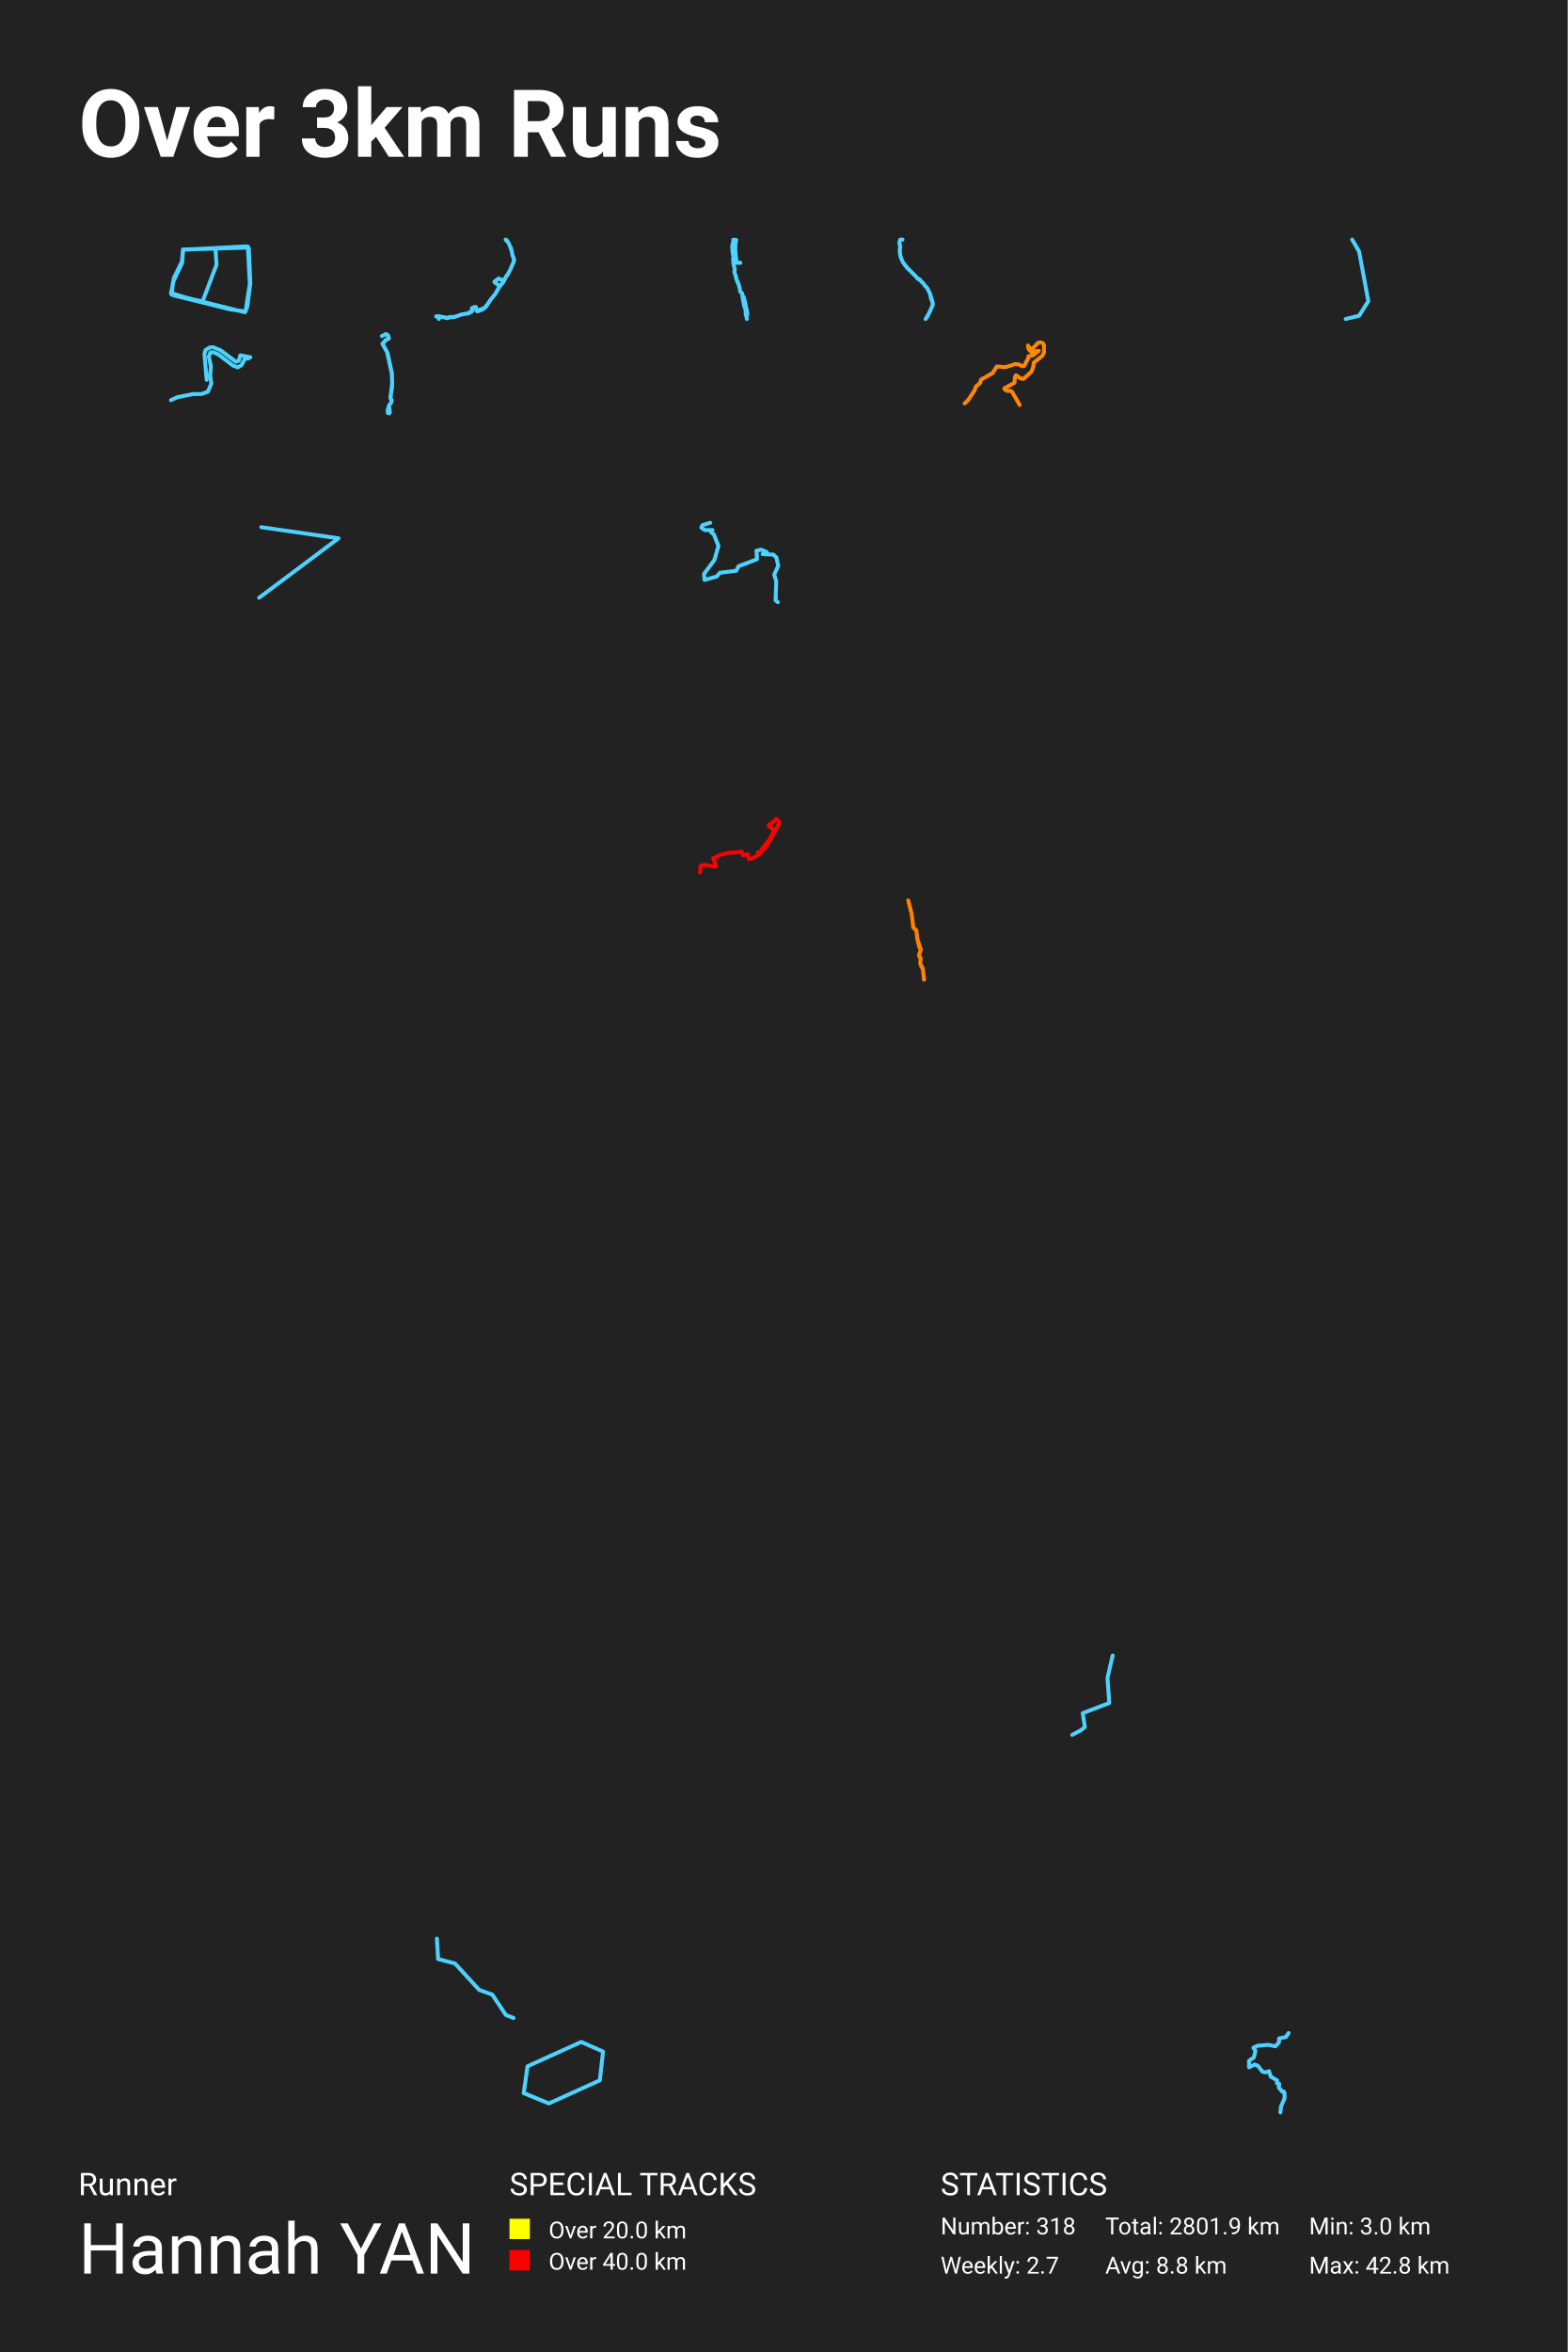
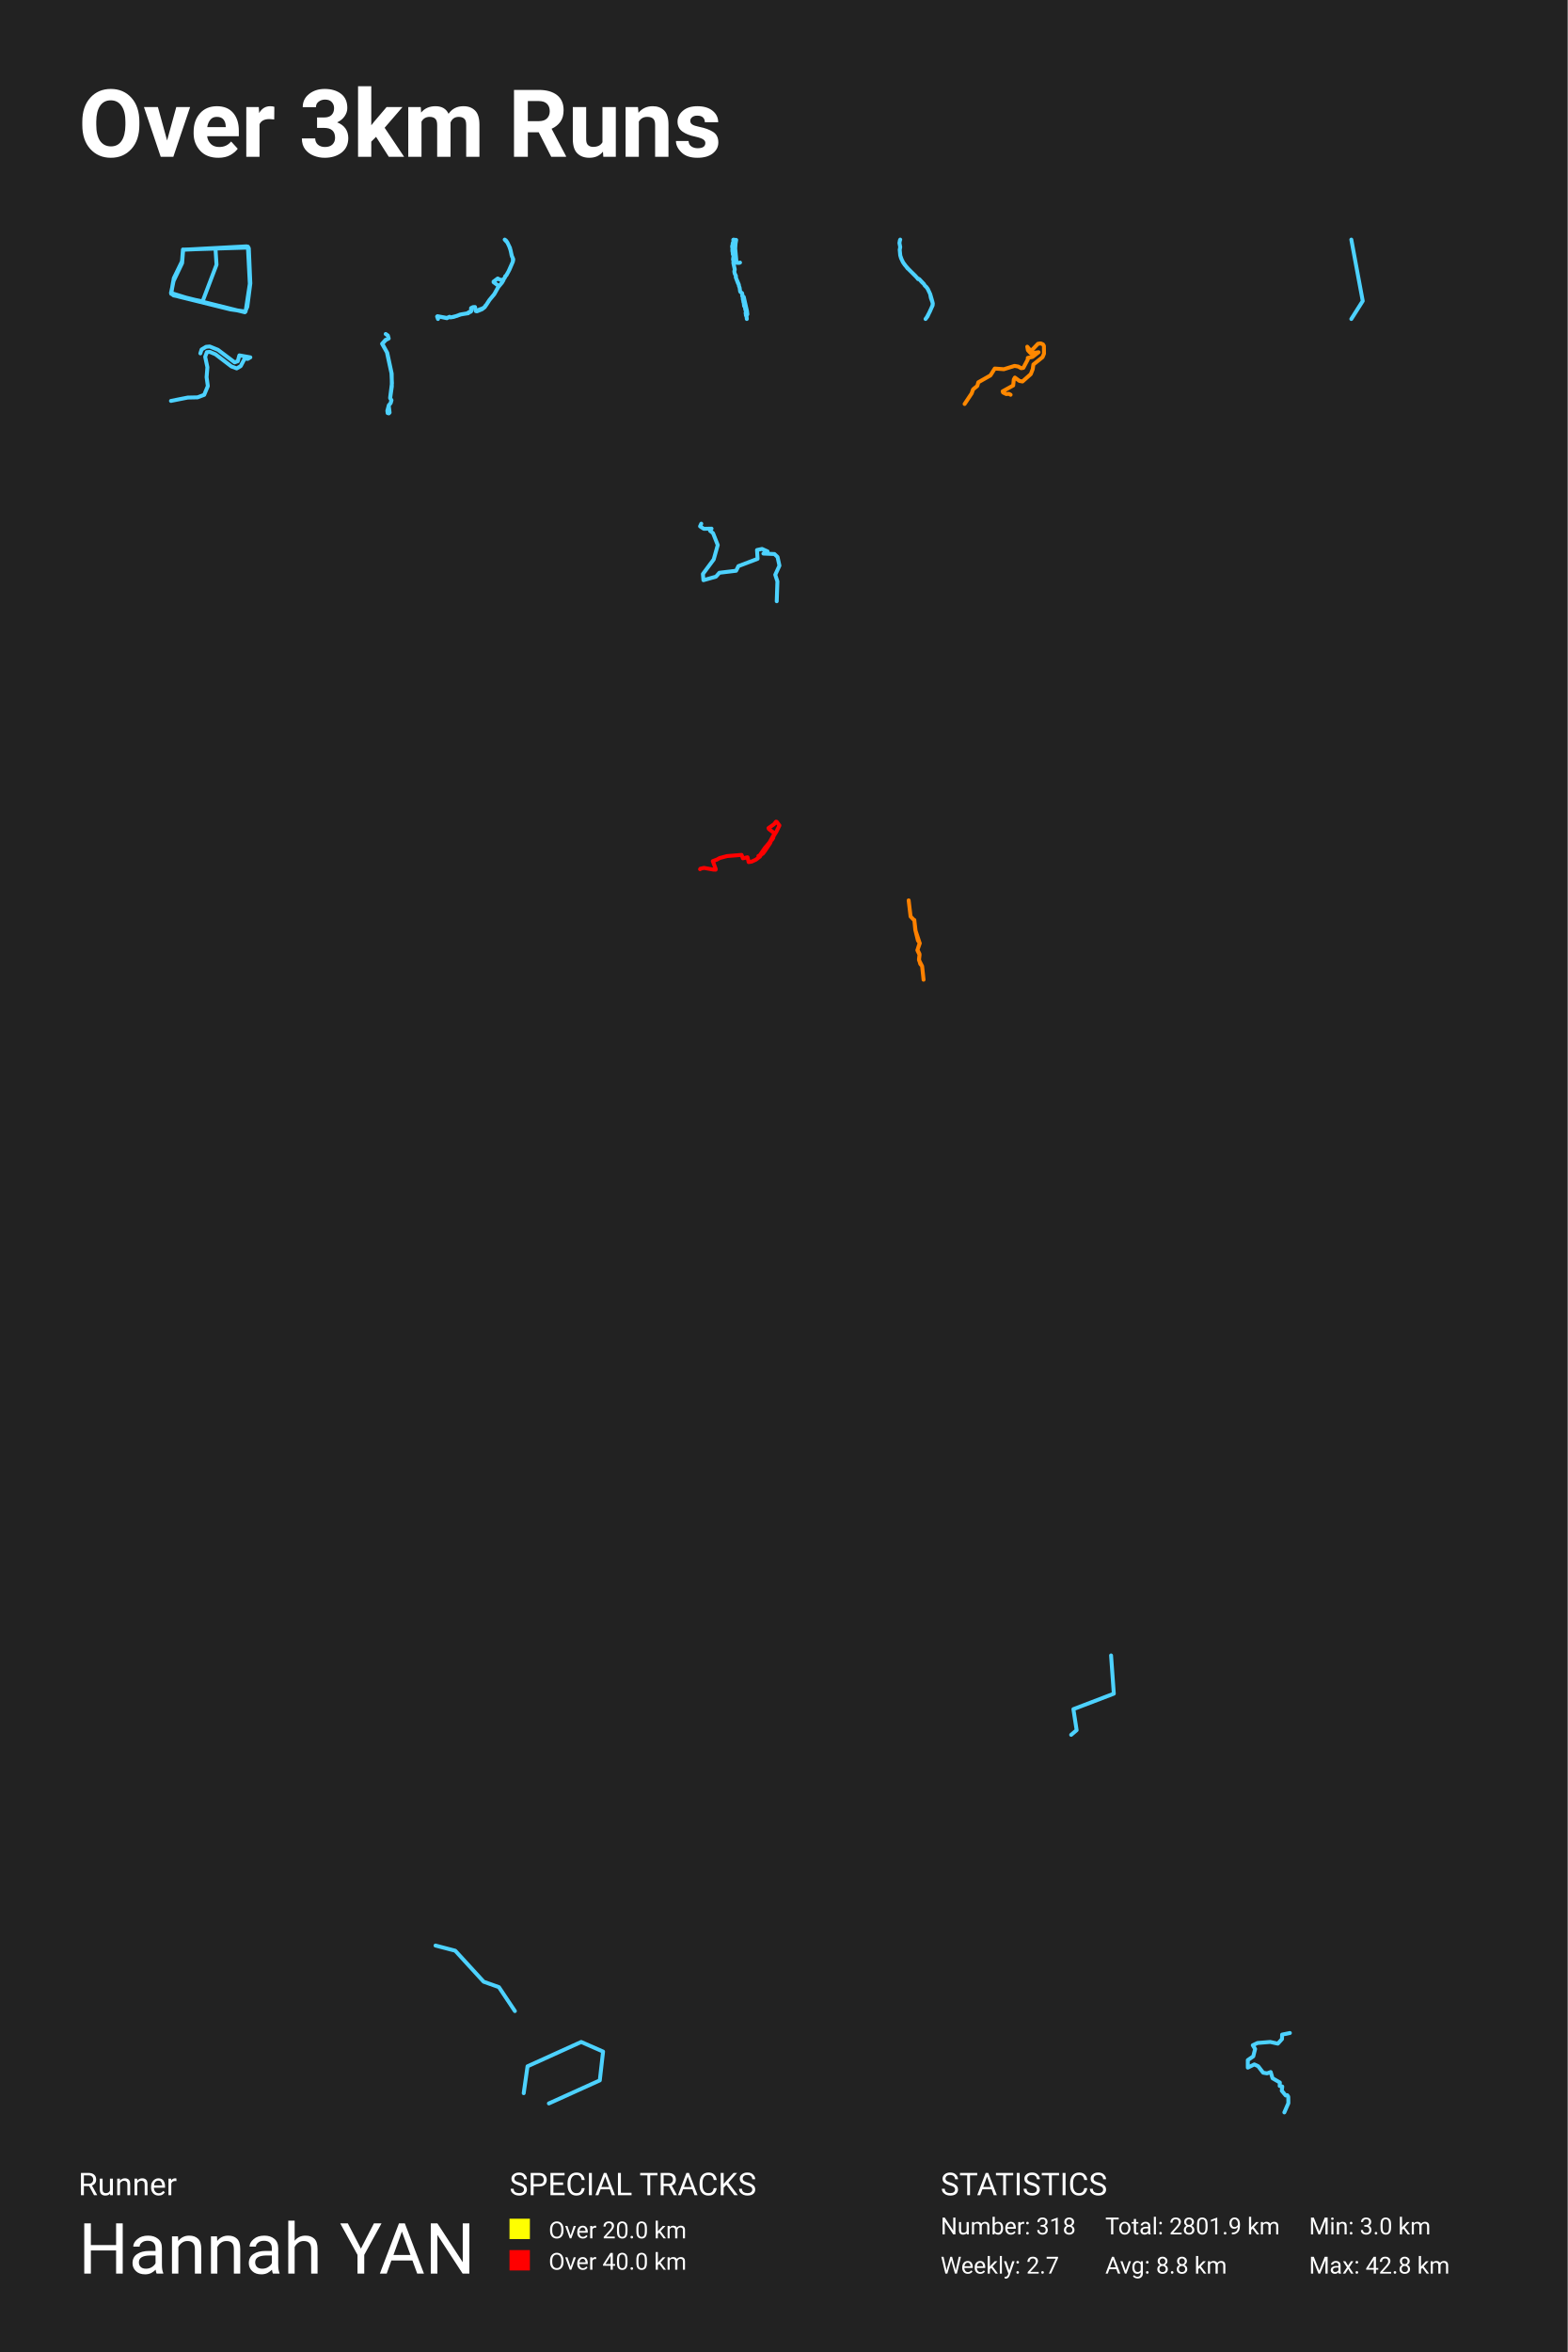
<svg xmlns="http://www.w3.org/2000/svg" baseProfile="full" height="300mm" version="1.1" viewBox="0,0,200,300" width="200mm">
  <defs />
  <rect fill="#222222" height="300" width="200" x="0" y="0" />
  <text fill="#FFFFFF" style="font-size:12px; font-family:-apple-system, BlinkMacSystemFont, 'Segoe UI', Roboto, 'Helvetica Neue', Arial, sans-serif; font-weight:bold;" x="10" y="20">Over 3km Runs</text>
  <text fill="#FFFFFF" style="font-size:4px; font-family:-apple-system, BlinkMacSystemFont, 'Segoe UI', Roboto, 'Helvetica Neue', Arial, sans-serif;" x="10" y="280">Runner</text>
  <text fill="#FFFFFF" style="font-size:9px; font-family:-apple-system, BlinkMacSystemFont, 'Segoe UI', Roboto, 'Helvetica Neue', Arial, sans-serif;" x="10" y="290">Hannah YAN</text>
  <text fill="#FFFFFF" style="font-size:4px; font-family:-apple-system, BlinkMacSystemFont, 'Segoe UI', Roboto, 'Helvetica Neue', Arial, sans-serif;" x="65" y="280">SPECIAL TRACKS</text>
  <rect fill="yellow" height="2.6" width="2.6" x="65" y="283" />
  <text fill="#FFFFFF" style="font-size:3px; font-family:-apple-system, BlinkMacSystemFont, 'Segoe UI', Roboto, 'Helvetica Neue', Arial, sans-serif;" x="70" y="285.5">Over 20.0 km</text>
  <rect fill="red" height="2.6" width="2.6" x="65" y="287" />
  <text fill="#FFFFFF" style="font-size:3px; font-family:-apple-system, BlinkMacSystemFont, 'Segoe UI', Roboto, 'Helvetica Neue', Arial, sans-serif;" x="70" y="289.5">Over 40.0 km</text>
  <text fill="#FFFFFF" style="font-size:4px; font-family:-apple-system, BlinkMacSystemFont, 'Segoe UI', Roboto, 'Helvetica Neue', Arial, sans-serif;" x="120" y="280">STATISTICS</text>
  <text fill="#FFFFFF" style="font-size:3px; font-family:-apple-system, BlinkMacSystemFont, 'Segoe UI', Roboto, 'Helvetica Neue', Arial, sans-serif;" x="120" y="285">Number: 318</text>
  <text fill="#FFFFFF" style="font-size:3px; font-family:-apple-system, BlinkMacSystemFont, 'Segoe UI', Roboto, 'Helvetica Neue', Arial, sans-serif;" x="120" y="290">Weekly: 2.7</text>
  <text fill="#FFFFFF" style="font-size:3px; font-family:-apple-system, BlinkMacSystemFont, 'Segoe UI', Roboto, 'Helvetica Neue', Arial, sans-serif;" x="141" y="285">Total: 2801.9 km</text>
  <text fill="#FFFFFF" style="font-size:3px; font-family:-apple-system, BlinkMacSystemFont, 'Segoe UI', Roboto, 'Helvetica Neue', Arial, sans-serif;" x="141" y="290">Avg: 8.8 km</text>
  <text fill="#FFFFFF" style="font-size:3px; font-family:-apple-system, BlinkMacSystemFont, 'Segoe UI', Roboto, 'Helvetica Neue', Arial, sans-serif;" x="167" y="285">Min: 3.0 km</text>
  <text fill="#FFFFFF" style="font-size:3px; font-family:-apple-system, BlinkMacSystemFont, 'Segoe UI', Roboto, 'Helvetica Neue', Arial, sans-serif;" x="167" y="290">Max: 42.8 km</text>
-   <polyline fill="none" opacity="1" points="27.564,31.699 23.339,31.82 23.221,33.328 22.168,35.495 21.842,37.488 31.241,39.829 31.552,39.118 31.938,36.136 31.7,31.577 23.354,31.837 23.206,33.432 22.242,35.356 21.827,37.402 22.732,37.818 29.388,39.465 31.33,39.742 31.923,35.859 31.745,31.681 31.463,31.421 23.369,31.855 23.25,33.363 22.272,35.27 21.812,37.367 25.178,38.407 31.211,39.811 31.537,39.17 31.878,36.327 31.626,31.456 23.369,31.855 23.236,33.554 22.079,35.98 21.842,37.384 22.124,37.679 25.845,38.442 27.624,33.762 27.49,31.681 23.384,31.855 23.191,33.502 22.094,35.911 21.901,37.575" stroke="#4dd2ff" stroke-dasharray="none" stroke-linecap="round" stroke-linejoin="round" stroke-width="0.5" />
-   <polyline fill="none" opacity="1" points="55.648,40.35 55.929,40.331 57.131,40.552 57.466,40.407 57.557,40.476 57.676,40.476 58.424,40.287 58.797,40.129 59.864,39.939 59.874,39.848 60.15,39.782 60.22,39.709 60.258,39.605 60.209,39.302 60.493,39.182 60.714,39.16 60.819,39.684 60.954,39.715 61.605,39.45 61.954,39.185 62.545,38.279 63.144,37.562 63.679,36.615 63.649,36.41 63.088,35.996 63.08,35.917 63.617,35.52 63.817,35.636 64.197,35.76 64.289,35.63 64.4,35.573 64.53,35.4 64.562,35.242 64.705,35.116 64.997,34.607 65.545,33.37 65.602,33.079 65.386,32.58 65.261,31.942 65.086,31.44 64.851,30.945 64.503,30.562 64.659,30.667 64.819,30.888 65.172,31.608 65.437,32.735 65.537,32.893 65.55,33.357 65.11,34.389 64.721,35.112 64.557,35.264 64.548,35.368 64.373,35.602 64.346,35.734 64.16,36.047 63.682,36.621 63.209,37.468 62.561,38.263 62.132,38.929 62.018,39.011 61.978,39.144 61.659,39.349 61.265,39.485 60.925,39.674 60.803,39.633 60.701,39.156 60.458,39.172 60.215,39.292 60.204,39.699 60.144,39.766 59.947,39.807 59.847,39.955 58.954,40.094 57.981,40.425 57.571,40.479 57.468,40.407 57.123,40.59 56.002,40.347 55.9,40.394 55.991,40.688 55.878,40.372 55.667,40.381" stroke="#4dd2ff" stroke-dasharray="none" stroke-linecap="round" stroke-linejoin="round" stroke-width="0.5" />
-   <polyline fill="none" opacity="1" points="94.459,33.525 94.41,33.492 94.291,33.532 93.967,33.52 93.798,31.698 93.839,31.067 93.922,30.605 93.855,30.589 93.792,30.622 93.6,30.562 93.547,30.584 93.58,30.802 93.464,31.058 93.478,31.214 93.405,31.371 93.405,31.541 93.482,31.684 93.426,31.802 93.446,32.094 93.499,32.245 93.478,32.397 93.586,32.627 93.517,33.089 93.547,33.217 93.6,33.286 93.557,33.466 93.565,33.582 93.74,34.371 93.683,34.632 93.73,34.873 93.888,35.203 93.857,35.359 94.271,36.342 94.258,36.428 94.354,36.684 94.429,37.186 94.494,37.266 94.668,37.38 94.718,37.655 94.678,37.731 94.858,37.845 94.85,37.904 94.755,37.989 94.767,38.162 94.828,38.347 94.836,38.513 94.883,38.607 94.933,39.043 95.035,39.138 95.069,39.43 95.172,39.749 95.118,39.934 95.166,40.045 95.15,40.166 95.185,40.29 95.237,40.335 95.276,40.688 95.233,40.285 95.345,40.088 95.296,39.671 94.891,37.885 94.676,37.738 94.716,37.653 94.682,37.416 94.465,37.24 94.423,37.172 94.36,36.702 94.258,36.432 94.267,36.347 94.149,36.122 93.896,35.451 93.888,35.214 93.734,34.895 93.679,34.624 93.736,34.373 93.565,33.577 93.561,33.463" stroke="#4dd2ff" stroke-dasharray="none" stroke-linecap="round" stroke-linejoin="round" stroke-width="0.5" />
-   <polyline fill="none" opacity="1" points="115.14,30.562 114.849,30.565 114.808,30.657 114.744,31.003 114.849,31.513 114.782,31.868 114.858,32.608 115.029,33.091 115.23,33.498 115.436,33.797 115.967,34.396 116.787,35.194 117.129,35.594 117.207,35.563 117.297,35.624 117.866,36.228 117.984,36.431 118.186,36.619 118.347,36.838 118.674,37.517 118.958,38.509 118.994,38.789 118.939,39.025 118.627,39.743 118.245,40.46 118.077,40.688 118.33,40.355 118.98,38.955 119.006,38.695 118.754,37.988 118.662,37.498 118.368,36.863 118.167,36.589 118.008,36.456 117.828,36.178 117.678,36.065 117.268,35.607 117.204,35.577 117.121,35.599 117.005,35.433 115.906,34.324 115.789,34.244 115.195,33.445 114.953,32.93 114.846,32.57 114.785,31.868 114.846,31.513 114.747,30.998 114.808,30.646 114.865,30.565" stroke="#4dd2ff" stroke-dasharray="none" stroke-linecap="round" stroke-linejoin="round" stroke-width="0.5" />
-   <polyline fill="none" opacity="1" points="171.682,40.688 173.39,40.274 174.568,38.415 173.39,32.078 172.507,30.562" stroke="#4dd2ff" stroke-dasharray="none" stroke-linecap="round" stroke-linejoin="round" stroke-width="0.5" />
-   <polyline fill="none" opacity="1" points="21.812,51.041 22.639,50.662 24.605,50.27 25.756,50.246 26.53,49.952 26.959,48.925 26.812,47.885 26.906,46.722 26.645,45.499 26.844,44.948 27.199,44.924 27.858,45.205 29.72,46.625 30.337,46.857 30.808,46.588 31.279,45.695 31.624,45.744 31.938,45.56 30.651,45.328 30.463,46.013 30.097,46.147 28.141,44.679 27.178,44.288 26.749,44.324 26.226,44.643 26.08,45.095 26.362,48.448" stroke="#4dd2ff" stroke-dasharray="none" stroke-linecap="round" stroke-linejoin="round" stroke-width="0.5" />
-   <polyline fill="none" opacity="1" points="48.711,42.87 49.241,42.602 49.515,42.796 49.624,43.176 49.235,43.377 48.813,43.862 49.439,45.003 50.007,47.657 50.026,49.29 49.809,50.796 49.981,51.05 49.879,51.407 49.637,51.706 49.452,52.391 49.49,52.69 49.643,52.727 49.739,52.623 49.624,51.706 49.866,51.422 49.962,51.05 49.803,50.736 50.039,48.88 49.975,47.605 49.401,44.951 48.781,43.847 49.235,43.34 49.605,43.146" stroke="#4dd2ff" stroke-dasharray="none" stroke-linecap="round" stroke-linejoin="round" stroke-width="0.5" />
-   <polyline fill="none" opacity="1" points="130.09,51.658 129.102,49.958 128.891,49.843 128.566,49.876 128.185,49.686 128.129,49.538 129.42,48.82 129.49,48.085 129.624,47.854 130.189,48.267 130.556,48.333 131.572,47.434 131.812,46.823 131.889,46.254 133.011,45.354 133.188,44.933 133.18,43.984 133.06,43.786 132.778,43.671 132.447,43.72 131.727,44.48 131.466,44.471 131.141,44.075 131.219,44.513 131.558,44.884 132.524,44.752 131.776,45.329 131.205,45.445 131.205,45.643 130.662,46.666 130.393,46.707 130.027,46.501 129.582,46.427 128.277,46.831 127.162,46.749 126.633,47.59 125.151,48.432 125.024,48.877 124.509,49.298 124.333,49.793 123.472,51.089 123.062,51.46" stroke="#ff8800" stroke-dasharray="none" stroke-linecap="round" stroke-linejoin="round" stroke-width="0.5" />
-   <polyline fill="none" opacity="1" points="33.332,67.243 43.188,68.664 33.062,76.244" stroke="#4dd2ff" stroke-dasharray="none" stroke-linecap="round" stroke-linejoin="round" stroke-width="0.5" />
-   <polyline fill="none" opacity="1" points="99.232,76.806 98.948,76.576 99.032,74.126 98.765,73.303 99.282,72.174 99.048,71.102 98.664,70.739 97.296,70.681 97.813,70.413 97.129,70.107 96.511,70.241 96.578,71.332 94.208,72.232 93.924,72.806 91.855,73.055 91.437,73.533 89.885,73.973 89.819,73.208 91.154,71.409 91.654,69.629 91.07,68.155 90.703,67.868 90.887,67.6 89.935,67.619 89.468,67.313 89.618,66.987 90.603,66.681" stroke="#4dd2ff" stroke-dasharray="none" stroke-linecap="round" stroke-linejoin="round" stroke-width="0.5" />
-   <polyline fill="none" opacity="1" points="96.658,108.734 96.771,108.795 96.909,108.759 97.596,107.767 98.187,107.068 98.733,106.083 98.754,105.961 98.699,105.832 98.098,105.381 98.049,105.259 98.736,104.783 99.012,104.439 99.085,104.46 99.438,104.926 99.048,105.711 98.687,106.302 98.644,106.51 98.506,106.735 98.389,106.818 98.261,107.158 97.614,108.133 97.354,108.476 97.102,108.641 96.968,108.867 96.465,109.254 95.929,109.505 95.536,109.573 95.392,108.96 94.804,109.093 94.635,108.659 92.785,108.81 91.862,109.057 91.494,109.261 90.986,109.447 91.363,110.45 91.35,110.529 91.044,110.518 89.873,110.307 89.42,110.407 89.374,110.472 89.312,111.285" stroke="red" stroke-dasharray="none" stroke-linecap="round" stroke-linejoin="round" stroke-width="0.5" />
-   <polyline fill="none" opacity="1" points="116.514,118.299 116.911,118.669 117.009,119.693 117.284,120.821 117.487,121.115 117.228,121.854 117.463,122.347 117.398,122.897 117.73,123.542 117.885,124.964 117.73,123.532 117.536,123.305 117.398,122.802 117.463,122.262 117.244,121.816 117.471,121.096 117.041,119.797 116.911,118.707 116.514,118.299 116.311,116.593 115.865,114.839" stroke="#ff8100" stroke-dasharray="none" stroke-linecap="round" stroke-linejoin="round" stroke-width="0.5" />
-   <polyline fill="none" opacity="1" points="141.957,211.155 141.288,214.016 141.518,217.22 138.131,218.516 138.403,220.277 137.943,220.668 136.793,221.28" stroke="#4dd2ff" stroke-dasharray="none" stroke-linecap="round" stroke-linejoin="round" stroke-width="0.5" />
-   <polyline fill="none" opacity="1" points="55.74,247.273 55.893,249.878 58.042,250.441 61.137,253.816 62.799,254.408 64.538,257.013 65.51,257.398" stroke="#4dd2ff" stroke-dasharray="none" stroke-linecap="round" stroke-linejoin="round" stroke-width="0.5" />
-   <polyline fill="none" opacity="1" points="66.882,266.988 70.025,268.295 76.519,265.355 76.938,261.68 74.144,260.455 67.301,263.558 66.812,266.988 70.025,268.295" stroke="#4dd2ff" stroke-dasharray="none" stroke-linecap="round" stroke-linejoin="round" stroke-width="0.5" />
-   <polyline fill="none" opacity="1" points="164.397,259.312 164.048,259.827 163.179,260.005 163.17,260.498 162.704,261.012 161.853,260.823 160.437,260.939 159.908,261.191 160.168,261.61 159.962,262.429 159.353,262.848 159.353,263.688 160.078,263.331 160.508,263.531 161.064,264.254 161.503,264.328 161.906,264.181 162.112,264.874 162.928,265.346 162.91,265.734 163.197,265.797 163.143,266.269 163.582,266.794 163.752,266.762 163.869,266.93 163.878,267.654 163.43,268.682 163.349,269.438" stroke="#4dd2ff" stroke-dasharray="none" stroke-linecap="round" stroke-linejoin="round" stroke-width="0.5" />
+   <polyline fill="none" opacity="1" points="23.339,31.82 23.221,33.328 22.168,35.495 21.842,37.488 31.241,39.829 31.552,39.118 31.938,36.136 31.7,31.577 23.354,31.837 23.206,33.432 22.242,35.356 21.827,37.402 22.732,37.818 29.388,39.465 31.33,39.742 31.923,35.859 31.745,31.681 31.463,31.421 23.369,31.855 23.25,33.363 22.272,35.27 21.812,37.367 25.178,38.407 31.211,39.811 31.537,39.17 31.878,36.327 31.626,31.456 23.369,31.855 23.236,33.554 22.079,35.98 21.842,37.384 22.124,37.679 25.845,38.442 27.624,33.762 27.49,31.681 23.384,31.855 23.191,33.502 22.094,35.911" stroke="#4dd2ff" stroke-dasharray="none" stroke-linecap="round" stroke-linejoin="round" stroke-width="0.5" />
+   <polyline fill="none" opacity="1" points="55.814,40.331 57.016,40.552 57.351,40.407 57.443,40.476 57.562,40.476 58.31,40.287 58.682,40.129 59.749,39.939 59.76,39.848 60.035,39.782 60.105,39.709 60.143,39.605 60.094,39.302 60.378,39.182 60.599,39.16 60.705,39.684 60.84,39.715 61.49,39.45 61.839,39.185 62.43,38.279 63.03,37.562 63.564,36.615 63.535,36.41 62.973,35.996 62.965,35.917 63.502,35.52 63.702,35.636 64.083,35.76 64.175,35.63 64.285,35.573 64.415,35.4 64.447,35.242 64.59,35.116 64.882,34.607 65.43,33.37 65.487,33.079 65.271,32.58 65.147,31.942 64.971,31.44 64.736,30.945 64.388,30.562 64.544,30.667 64.704,30.888 65.057,31.608 65.322,32.735 65.422,32.893 65.436,33.357 64.995,34.389 64.607,35.112 64.442,35.264 64.434,35.368 64.258,35.602 64.231,35.734 64.045,36.047 63.567,36.621 63.094,37.468 62.446,38.263 62.017,38.929 61.904,39.011 61.863,39.144 61.544,39.349 61.15,39.485 60.81,39.674 60.688,39.633 60.586,39.156 60.343,39.172 60.1,39.292 60.089,39.699 60.03,39.766 59.832,39.807 59.733,39.955 58.839,40.094 57.867,40.425 57.456,40.479 57.354,40.407 57.008,40.59 55.887,40.347 55.785,40.394 55.877,40.688 55.763,40.372" stroke="#4dd2ff" stroke-dasharray="none" stroke-linecap="round" stroke-linejoin="round" stroke-width="0.5" />
+   <polyline fill="none" opacity="1" points="94.41,33.492 94.291,33.532 93.967,33.52 93.798,31.698 93.839,31.067 93.922,30.605 93.855,30.589 93.792,30.622 93.6,30.562 93.547,30.584 93.58,30.802 93.464,31.058 93.478,31.214 93.405,31.371 93.405,31.541 93.482,31.684 93.426,31.802 93.446,32.094 93.499,32.245 93.478,32.397 93.586,32.627 93.517,33.089 93.547,33.217 93.6,33.286 93.557,33.466 93.565,33.582 93.74,34.371 93.683,34.632 93.73,34.873 93.888,35.203 93.857,35.359 94.271,36.342 94.258,36.428 94.354,36.684 94.429,37.186 94.494,37.266 94.668,37.38 94.718,37.655 94.678,37.731 94.858,37.845 94.85,37.904 94.755,37.989 94.767,38.162 94.828,38.347 94.836,38.513 94.883,38.607 94.933,39.043 95.035,39.138 95.069,39.43 95.172,39.749 95.118,39.934 95.166,40.045 95.15,40.166 95.185,40.29 95.237,40.335 95.276,40.688 95.233,40.285 95.345,40.088 95.296,39.671 94.891,37.885 94.676,37.738 94.716,37.653 94.682,37.416 94.465,37.24 94.423,37.172 94.36,36.702 94.258,36.432 94.267,36.347 94.149,36.122 93.896,35.451 93.888,35.214 93.734,34.895 93.679,34.624 93.736,34.373 93.565,33.577" stroke="#4dd2ff" stroke-dasharray="none" stroke-linecap="round" stroke-linejoin="round" stroke-width="0.5" />
+   <polyline fill="none" opacity="1" points="114.848,30.562 114.808,30.654 114.744,31.001 114.848,31.511 114.782,31.866 114.857,32.606 115.028,33.089 115.23,33.496 115.436,33.796 115.967,34.394 116.787,35.193 117.129,35.592 117.207,35.562 117.297,35.623 117.866,36.227 117.985,36.429 118.186,36.618 118.347,36.837 118.674,37.516 118.959,38.509 118.994,38.789 118.94,39.024 118.627,39.742 118.245,40.46 118.077,40.688 118.331,40.355 118.98,38.955 119.006,38.694 118.755,37.988 118.663,37.497 118.369,36.862 118.167,36.588 118.008,36.454 117.828,36.177 117.679,36.064 117.269,35.606 117.205,35.576 117.122,35.598 117.005,35.431 115.905,34.322 115.789,34.242 115.194,33.443 114.952,32.928 114.846,32.567 114.784,31.866 114.846,31.511 114.746,30.995 114.808,30.643" stroke="#4dd2ff" stroke-dasharray="none" stroke-linecap="round" stroke-linejoin="round" stroke-width="0.5" />
+   <polyline fill="none" opacity="1" points="172.397,40.688 173.853,38.39 172.397,30.562" stroke="#4dd2ff" stroke-dasharray="none" stroke-linecap="round" stroke-linejoin="round" stroke-width="0.5" />
+   <polyline fill="none" opacity="1" points="21.812,51.135 23.954,50.709 25.206,50.682 26.049,50.362 26.516,49.243 26.357,48.111 26.459,46.845 26.175,45.513 26.391,44.914 26.778,44.887 27.496,45.193 29.523,46.739 30.195,46.992 30.707,46.699 31.22,45.726 31.596,45.779 31.938,45.58 30.537,45.327 30.332,46.073 29.933,46.219 27.803,44.62 26.755,44.194 26.288,44.234 25.719,44.58 25.56,45.073" stroke="#4dd2ff" stroke-dasharray="none" stroke-linecap="round" stroke-linejoin="round" stroke-width="0.5" />
+   <polyline fill="none" opacity="1" points="49.206,42.602 49.48,42.796 49.589,43.176 49.199,43.377 48.778,43.862 49.404,45.003 49.972,47.657 49.991,49.29 49.774,50.796 49.946,51.05 49.844,51.407 49.602,51.706 49.416,52.391 49.455,52.69 49.608,52.727 49.704,52.623 49.589,51.706 49.831,51.422 49.927,51.05 49.768,50.736 50.004,48.88 49.94,47.605 49.365,44.951 48.746,43.847 49.199,43.34" stroke="#4dd2ff" stroke-dasharray="none" stroke-linecap="round" stroke-linejoin="round" stroke-width="0.5" />
+   <polyline fill="none" opacity="1" points="128.93,50.352 128.71,50.231 128.371,50.266 127.974,50.068 127.915,49.913 129.261,49.165 129.335,48.4 129.474,48.159 130.063,48.589 130.445,48.658 131.504,47.72 131.754,47.084 131.835,46.491 133.004,45.554 133.188,45.115 133.18,44.126 133.055,43.92 132.761,43.799 132.415,43.851 131.665,44.642 131.393,44.633 131.055,44.221 131.136,44.676 131.489,45.063 132.496,44.926 131.717,45.528 131.121,45.648 131.121,45.855 130.555,46.921 130.276,46.964 129.893,46.749 129.43,46.671 128.07,47.093 126.908,47.007 126.357,47.884 124.812,48.761 124.68,49.225 124.143,49.664 123.96,50.18 123.062,51.53" stroke="#ff8800" stroke-dasharray="none" stroke-linecap="round" stroke-linejoin="round" stroke-width="0.5" />
+   <polyline fill="none" opacity="1" points="99.093,76.69 99.179,74.162 98.904,73.313 99.438,72.148 99.196,71.042 98.8,70.667 97.388,70.608 97.922,70.332 97.216,70.016 96.579,70.154 96.648,71.279 94.203,72.208 93.91,72.8 91.775,73.057 91.344,73.55 89.743,74.004 89.674,73.215 91.052,71.358 91.568,69.522 90.966,68.001 90.587,67.705 90.776,67.429 89.795,67.449 89.312,67.133 89.467,66.797" stroke="#4dd2ff" stroke-dasharray="none" stroke-linecap="round" stroke-linejoin="round" stroke-width="0.5" />
+   <polyline fill="none" opacity="1" points="96.755,109.181 96.894,109.145 97.585,108.147 98.18,107.444 98.728,106.453 98.75,106.33 98.694,106.2 98.09,105.746 98.041,105.623 98.731,105.144 99.009,104.798 99.083,104.82 99.438,105.288 99.046,106.078 98.682,106.672 98.639,106.882 98.5,107.109 98.383,107.192 98.254,107.534 97.603,108.514 97.341,108.86 97.088,109.026 96.952,109.253 96.447,109.643 95.907,109.895 95.513,109.963 95.368,109.347 94.776,109.48 94.606,109.044 92.744,109.196 91.816,109.444 91.446,109.65 90.934,109.837 91.313,110.846 91.301,110.926 90.993,110.915 89.815,110.702 89.359,110.803 89.312,110.868" stroke="red" stroke-dasharray="none" stroke-linecap="round" stroke-linejoin="round" stroke-width="0.5" />
+   <polyline fill="none" opacity="1" points="116.649,117.35 116.767,118.589 117.101,119.953 117.346,120.308 117.032,121.203 117.316,121.799 117.238,122.464 117.64,123.244 117.826,124.964 117.64,123.232 117.405,122.957 117.238,122.35 117.316,121.696 117.052,121.157 117.326,120.286 116.806,118.715 116.649,117.396 116.169,116.903 115.924,114.839" stroke="#ff8100" stroke-dasharray="none" stroke-linecap="round" stroke-linejoin="round" stroke-width="0.5" />
+   <polyline fill="none" opacity="1" points="141.746,211.155 142.096,216.031 136.94,218.004 137.354,220.684 136.654,221.28" stroke="#4dd2ff" stroke-dasharray="none" stroke-linecap="round" stroke-linejoin="round" stroke-width="0.5" />
+   <polyline fill="none" opacity="1" points="55.562,248.157 58.079,248.816 61.703,252.769 63.651,253.462 65.688,256.514" stroke="#4dd2ff" stroke-dasharray="none" stroke-linecap="round" stroke-linejoin="round" stroke-width="0.5" />
+   <polyline fill="none" opacity="1" points="70.025,268.295 76.519,265.355 76.938,261.68 74.144,260.455 67.301,263.558 66.812,266.988" stroke="#4dd2ff" stroke-dasharray="none" stroke-linecap="round" stroke-linejoin="round" stroke-width="0.5" />
+   <polyline fill="none" opacity="1" points="164.559,259.312 163.565,259.516 163.555,260.08 163.022,260.668 162.049,260.452 160.43,260.584 159.826,260.872 160.123,261.352 159.887,262.288 159.191,262.768 159.191,263.727 160.021,263.319 160.512,263.547 161.148,264.375 161.65,264.459 162.111,264.291 162.346,265.083 163.279,265.623 163.258,266.067 163.586,266.139 163.525,266.678 164.027,267.278 164.221,267.242 164.354,267.434 164.365,268.262 163.852,269.438" stroke="#4dd2ff" stroke-dasharray="none" stroke-linecap="round" stroke-linejoin="round" stroke-width="0.5" />
</svg>
